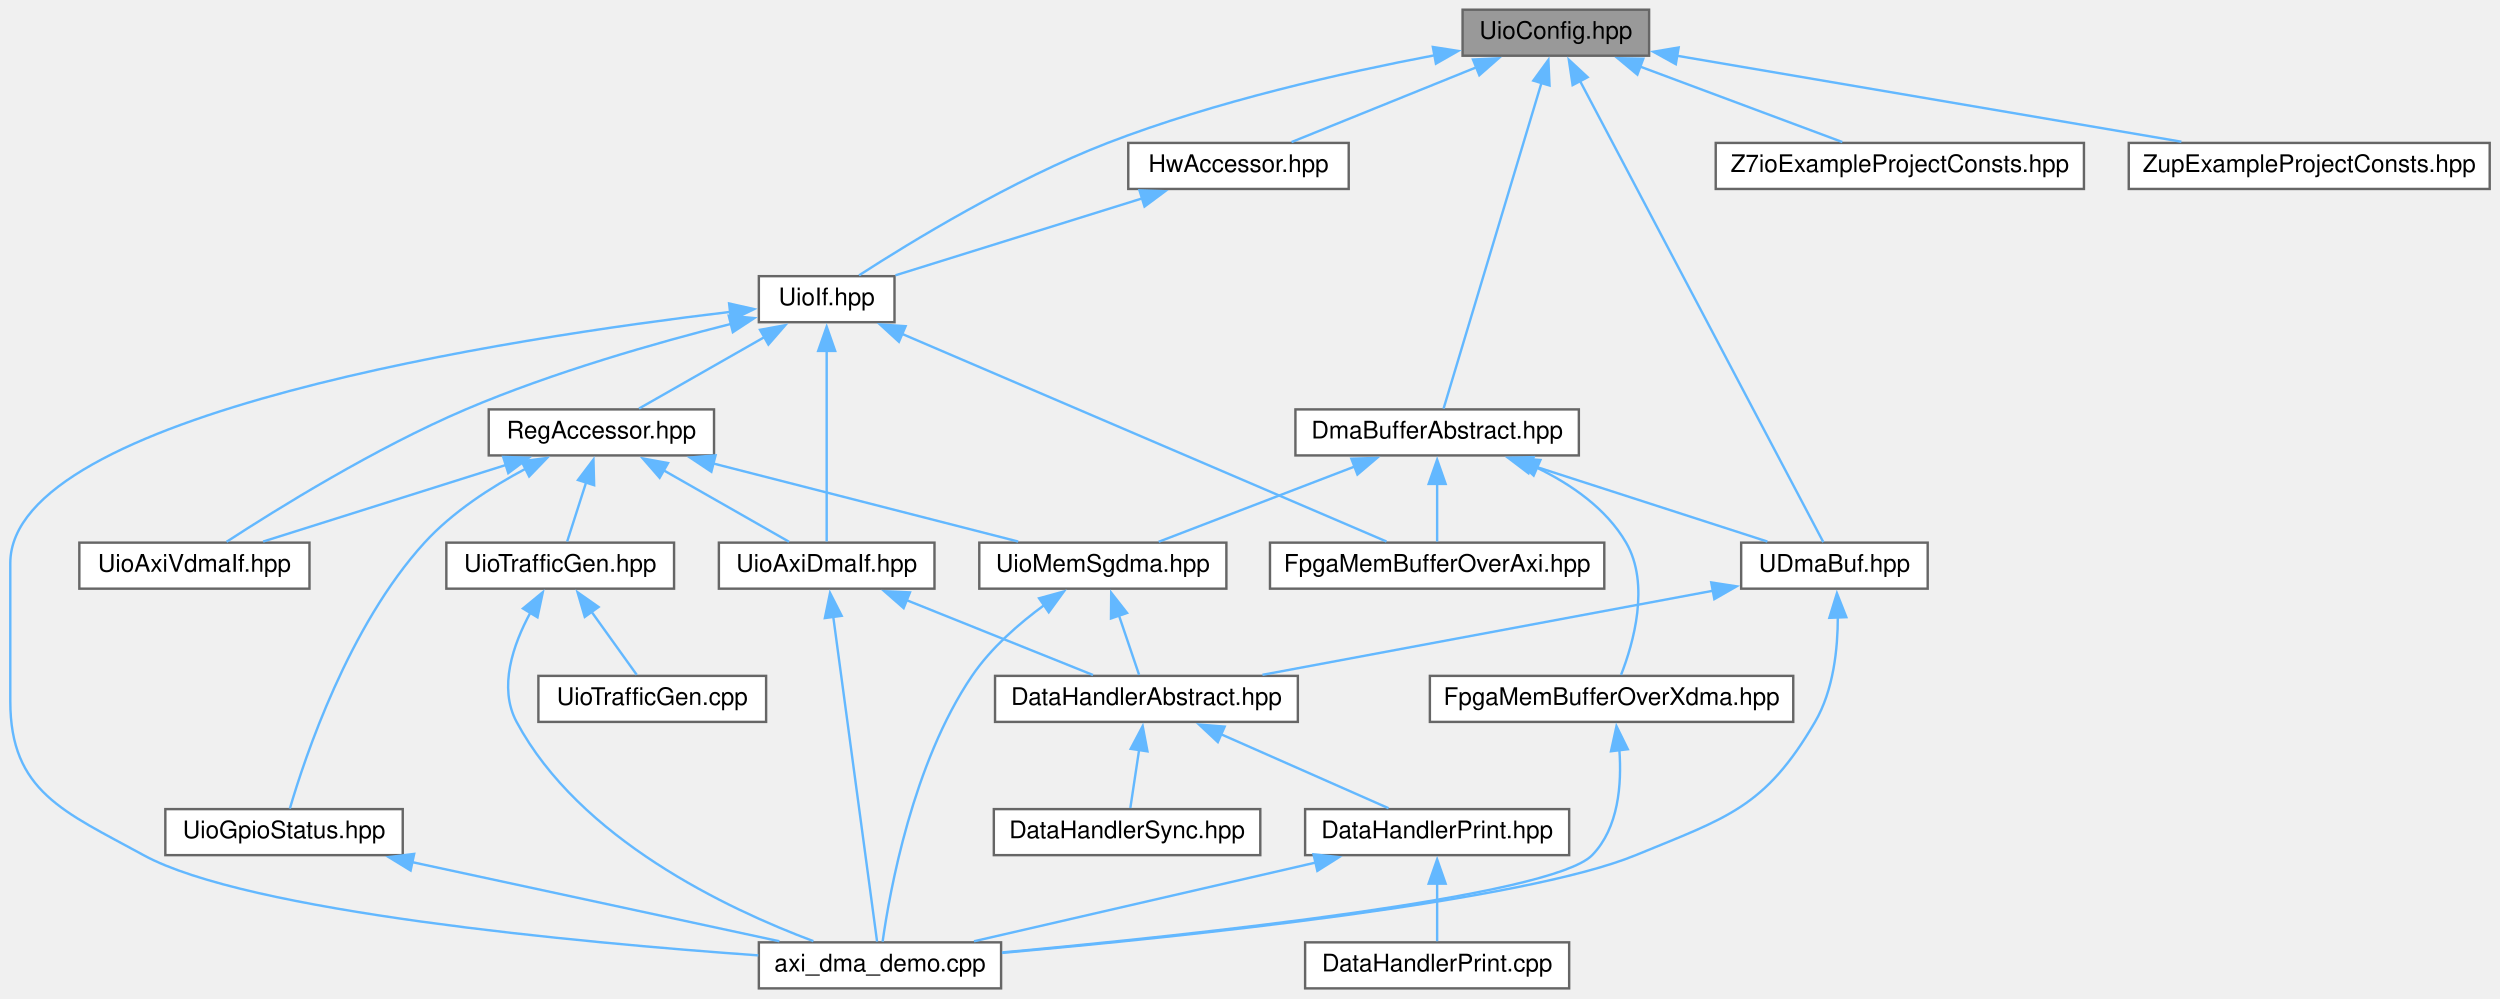
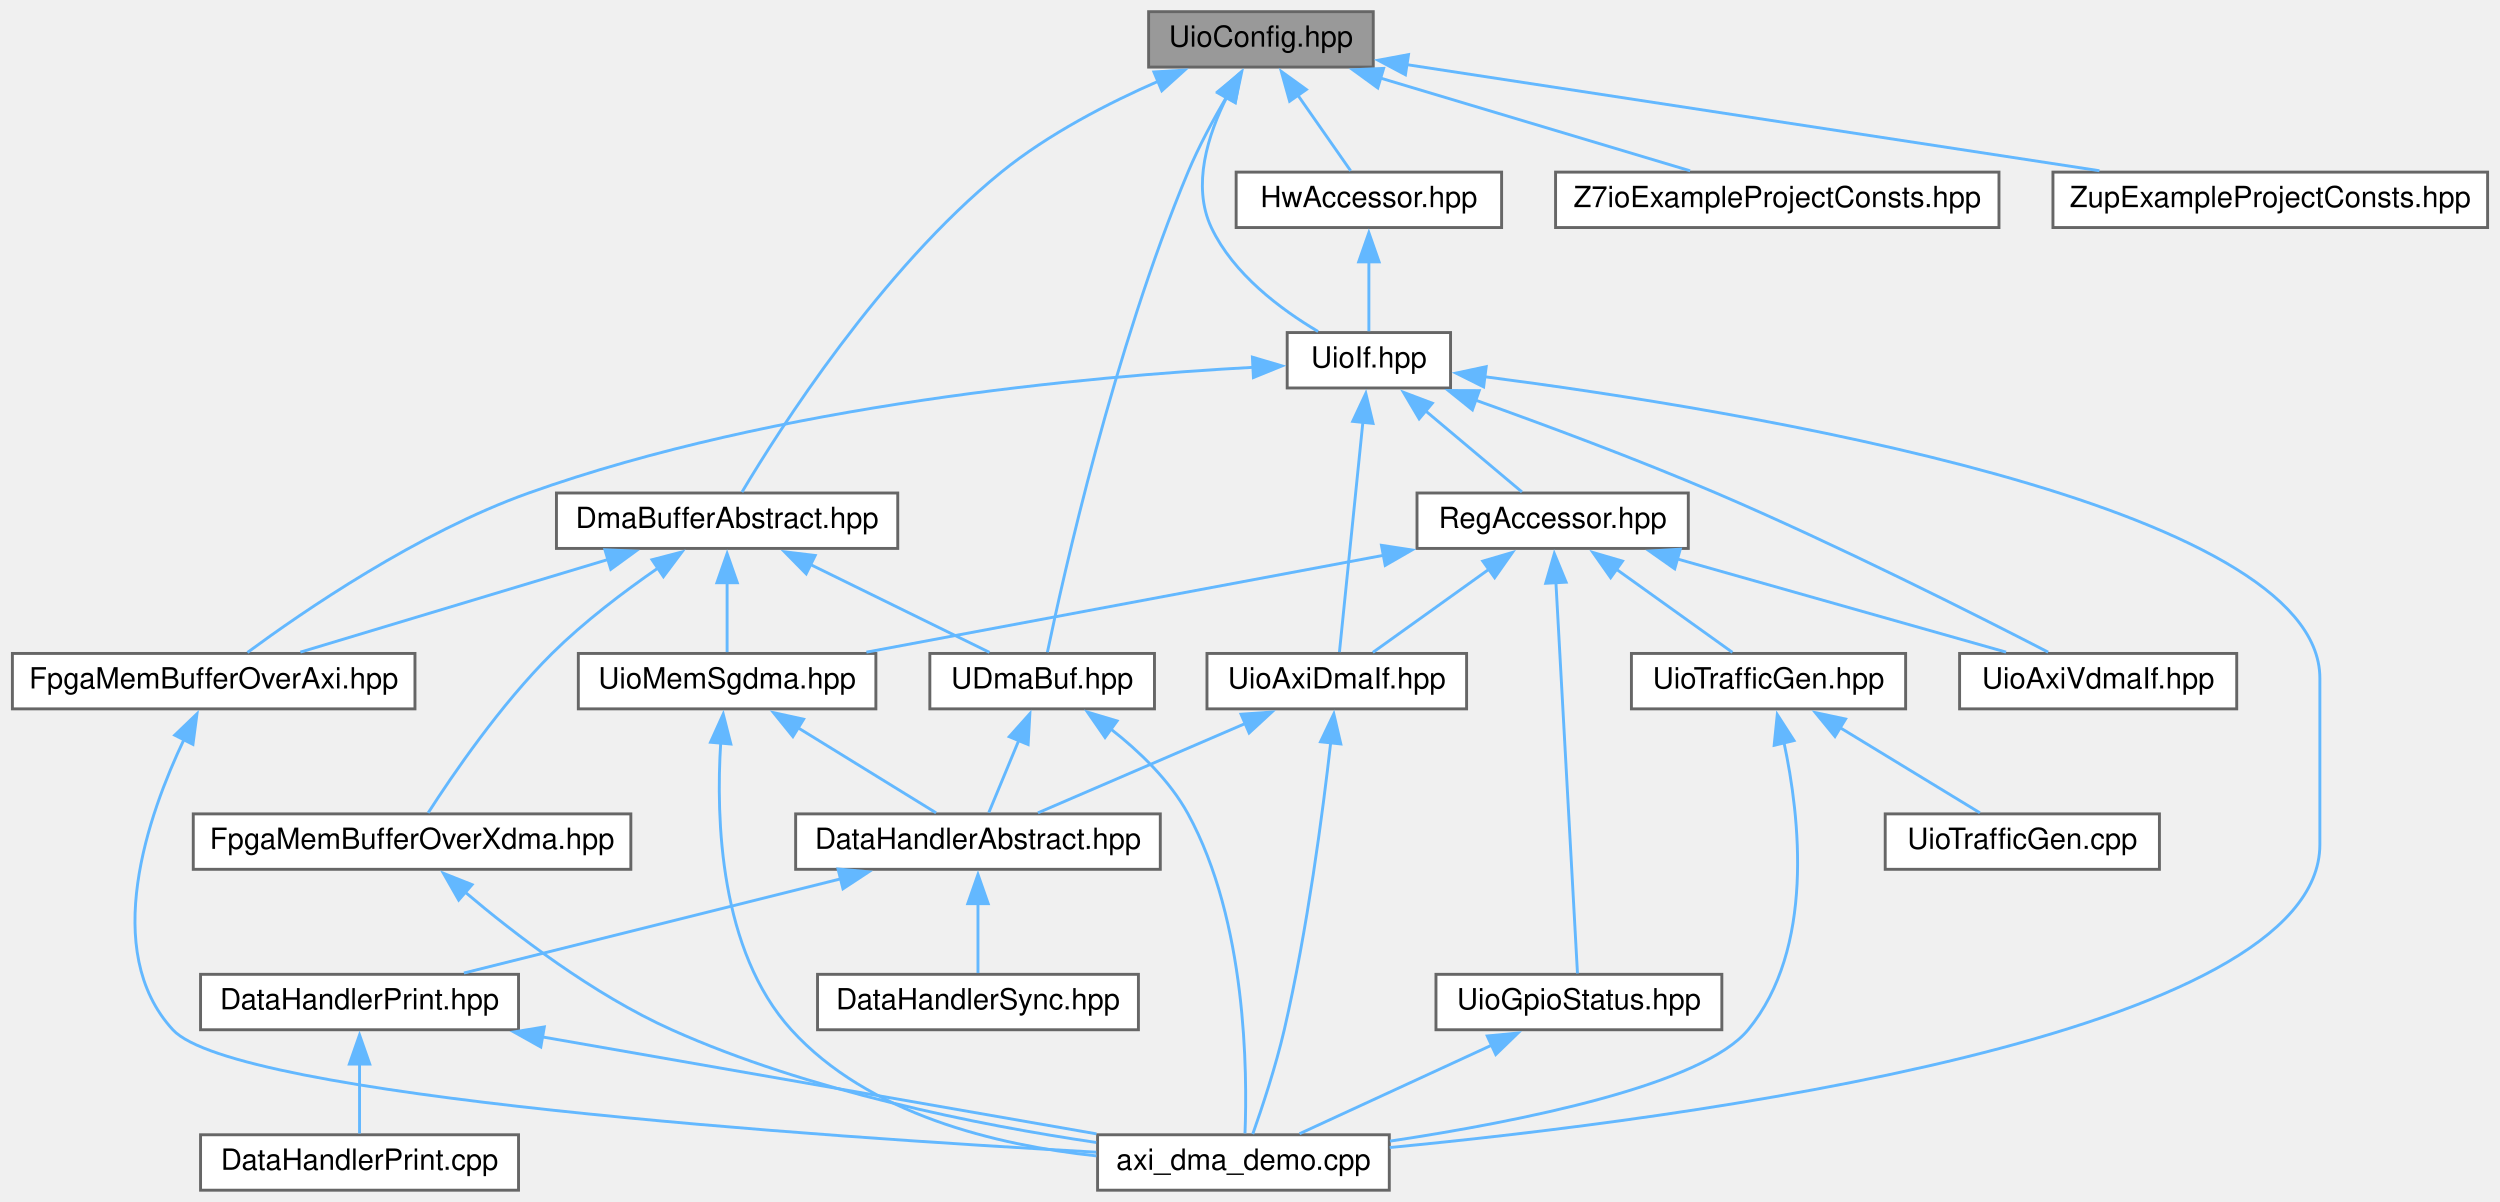
- <svg xmlns="http://www.w3.org/2000/svg" xmlns:xlink="http://www.w3.org/1999/xlink" width="1032pt" height="412pt" viewBox="0.00 0.00 1031.50 412.00">
+ <svg xmlns="http://www.w3.org/2000/svg" xmlns:xlink="http://www.w3.org/1999/xlink" width="857pt" height="412pt" viewBox="0.00 0.00 856.50 412.00">
  <g id="graph0" class="graph" transform="scale(1 1) rotate(0) translate(4 408)">
    <g id="node1" class="node">
      <g id="a_node1">
        <a xlink:title=" ">
-           <polygon fill="#999999" stroke="#666666" points="676.5,-404 599.5,-404 599.5,-385 676.5,-385 676.5,-404" />
-           <text text-anchor="middle" x="638" y="-392" font-family="Helvetica,sans-Serif" font-size="10.00">UioConfig.hpp</text>
+           <polygon fill="#999999" stroke="#666666" points="466.5,-404 389.5,-404 389.5,-385 466.5,-385 466.5,-404" />
+           <text text-anchor="middle" x="428" y="-392" font-family="Helvetica,sans-Serif" font-size="10.00">UioConfig.hpp</text>
        </a>
      </g>
    </g>
    <g id="node2" class="node">
      <g id="a_node2">
        <a xlink:href="_dma_buffer_abstract_8hpp.html" target="_top" xlink:title=" ">
-           <polygon fill="white" stroke="#666666" points="647.5,-239 530.5,-239 530.5,-220 647.5,-220 647.5,-239" />
-           <text text-anchor="middle" x="589" y="-227" font-family="Helvetica,sans-Serif" font-size="10.00">DmaBufferAbstract.hpp</text>
+           <polygon fill="white" stroke="#666666" points="303.5,-239 186.5,-239 186.5,-220 303.5,-220 303.5,-239" />
+           <text text-anchor="middle" x="245" y="-227" font-family="Helvetica,sans-Serif" font-size="10.00">DmaBufferAbstract.hpp</text>
        </a>
      </g>
    </g>
    <g id="edge1" class="edge">
-       <path fill="none" stroke="#63b8ff" d="M632.11,-373.91C621.43,-338.38 599.27,-264.68 591.65,-239.31" />
-       <polygon fill="#63b8ff" stroke="#63b8ff" points="628.7,-374.72 634.93,-383.29 635.4,-372.7 628.7,-374.72" />
+       <path fill="none" stroke="#63b8ff" d="M392.99,-380.24C375.68,-372.67 355.1,-362.07 339,-349 297.61,-315.4 262.76,-260.58 250.1,-239.31" />
+       <polygon fill="#63b8ff" stroke="#63b8ff" points="391.31,-383.33 401.89,-383.98 394.02,-376.88 391.31,-383.33" />
    </g>
    <g id="node6" class="node">
      <g id="a_node6">
        <a xlink:href="_u_dma_buf_8hpp.html" target="_top" xlink:title=" ">
-           <polygon fill="white" stroke="#666666" points="791.5,-184 714.5,-184 714.5,-165 791.5,-165 791.5,-184" />
-           <text text-anchor="middle" x="753" y="-172" font-family="Helvetica,sans-Serif" font-size="10.00">UDmaBuf.hpp</text>
-         </a>
-       </g>
-     </g>
-     <g id="edge32" class="edge">
-       <path fill="none" stroke="#63b8ff" d="M647.87,-374.78C671.66,-329.7 731.41,-216.43 748.42,-184.19" />
-       <polygon fill="#63b8ff" stroke="#63b8ff" points="644.93,-372.87 643.36,-383.35 651.12,-376.13 644.93,-372.87" />
+           <polygon fill="white" stroke="#666666" points="391.5,-184 314.5,-184 314.5,-165 391.5,-165 391.5,-184" />
+           <text text-anchor="middle" x="353" y="-172" font-family="Helvetica,sans-Serif" font-size="10.00">UDmaBuf.hpp</text>
+         </a>
+       </g>
+     </g>
+     <g id="edge33" class="edge">
+       <path fill="none" stroke="#63b8ff" d="M416.22,-374.8C411.66,-367.02 406.67,-357.78 403,-349 377.59,-288.27 360.22,-210.43 354.8,-184.41" />
+       <polygon fill="#63b8ff" stroke="#63b8ff" points="413.21,-376.59 421.4,-383.31 419.19,-372.95 413.21,-376.59" />
    </g>
    <g id="node12" class="node">
      <g id="a_node12">
        <a xlink:href="_hw_accessor_8hpp.html" target="_top" xlink:title=" ">
-           <polygon fill="white" stroke="#666666" points="552.5,-349 461.5,-349 461.5,-330 552.5,-330 552.5,-349" />
-           <text text-anchor="middle" x="507" y="-337" font-family="Helvetica,sans-Serif" font-size="10.00">HwAccessor.hpp</text>
-         </a>
-       </g>
-     </g>
-     <g id="edge15" class="edge">
-       <path fill="none" stroke="#63b8ff" d="M605.11,-380.19C581.27,-370.55 549.7,-357.78 528.89,-349.36" />
-       <polygon fill="#63b8ff" stroke="#63b8ff" points="603.79,-383.44 614.37,-383.94 606.42,-376.95 603.79,-383.44" />
+           <polygon fill="white" stroke="#666666" points="510.5,-349 419.5,-349 419.5,-330 510.5,-330 510.5,-349" />
+           <text text-anchor="middle" x="465" y="-337" font-family="Helvetica,sans-Serif" font-size="10.00">HwAccessor.hpp</text>
+         </a>
+       </g>
+     </g>
+     <g id="edge16" class="edge">
+       <path fill="none" stroke="#63b8ff" d="M440.66,-375.36C446.77,-366.62 453.82,-356.51 458.76,-349.44" />
+       <polygon fill="#63b8ff" stroke="#63b8ff" points="437.83,-373.3 434.98,-383.51 443.57,-377.31 437.83,-373.3" />
    </g>
    <g id="node13" class="node">
      <g id="a_node13">
        <a xlink:href="_uio_if_8hpp.html" target="_top" xlink:title=" ">
-           <polygon fill="white" stroke="#666666" points="365,-294 309,-294 309,-275 365,-275 365,-294" />
-           <text text-anchor="middle" x="337" y="-282" font-family="Helvetica,sans-Serif" font-size="10.00">UioIf.hpp</text>
-         </a>
-       </g>
-     </g>
-     <g id="edge33" class="edge">
-       <path fill="none" stroke="#63b8ff" d="M587.95,-385.18C550.1,-378.01 497.27,-366.09 453,-349 413.81,-333.87 371.37,-307.92 350.36,-294.35" />
-       <polygon fill="#63b8ff" stroke="#63b8ff" points="587.23,-388.61 597.7,-386.98 588.5,-381.73 587.23,-388.61" />
+           <polygon fill="white" stroke="#666666" points="493,-294 437,-294 437,-275 493,-275 493,-294" />
+           <text text-anchor="middle" x="465" y="-282" font-family="Helvetica,sans-Serif" font-size="10.00">UioIf.hpp</text>
+         </a>
+       </g>
+     </g>
+     <g id="edge34" class="edge">
+       <path fill="none" stroke="#63b8ff" d="M416.36,-374.84C409.83,-361.85 404.23,-344.35 411,-330 418.52,-314.07 434.84,-301.91 447.59,-294.36" />
+       <polygon fill="#63b8ff" stroke="#63b8ff" points="413.11,-376.21 421.07,-383.21 419.21,-372.77 413.11,-376.21" />
    </g>
    <g id="node20" class="node">
      <g id="a_node20">
        <a xlink:href="_z7io_example_project_consts_8hpp.html" target="_top" xlink:title=" ">
-           <polygon fill="white" stroke="#666666" points="856,-349 704,-349 704,-330 856,-330 856,-349" />
-           <text text-anchor="middle" x="780" y="-337" font-family="Helvetica,sans-Serif" font-size="10.00">Z7ioExampleProjectConsts.hpp</text>
-         </a>
-       </g>
-     </g>
-     <g id="edge34" class="edge">
-       <path fill="none" stroke="#63b8ff" d="M672.61,-380.58C698.56,-370.9 733.4,-357.89 756.27,-349.36" />
-       <polygon fill="#63b8ff" stroke="#63b8ff" points="671.65,-377.2 663.51,-383.98 674.1,-383.76 671.65,-377.2" />
+           <polygon fill="white" stroke="#666666" points="681,-349 529,-349 529,-330 681,-330 681,-349" />
+           <text text-anchor="middle" x="605" y="-337" font-family="Helvetica,sans-Serif" font-size="10.00">Z7ioExampleProjectConsts.hpp</text>
+         </a>
+       </g>
+     </g>
+     <g id="edge35" class="edge">
+       <path fill="none" stroke="#63b8ff" d="M468.95,-381.24C501.4,-371.52 545.97,-358.18 575.12,-349.45" />
+       <polygon fill="#63b8ff" stroke="#63b8ff" points="468.05,-377.85 459.48,-384.08 470.06,-384.56 468.05,-377.85" />
    </g>
    <g id="node21" class="node">
      <g id="a_node21">
        <a xlink:href="_zup_example_project_consts_8hpp.html" target="_top" xlink:title=" ">
-           <polygon fill="white" stroke="#666666" points="1023.5,-349 874.5,-349 874.5,-330 1023.5,-330 1023.5,-349" />
-           <text text-anchor="middle" x="949" y="-337" font-family="Helvetica,sans-Serif" font-size="10.00">ZupExampleProjectConsts.hpp</text>
-         </a>
-       </g>
-     </g>
-     <g id="edge35" class="edge">
-       <path fill="none" stroke="#63b8ff" d="M688.02,-384.98C745.09,-375.25 838.02,-359.41 896.22,-349.5" />
-       <polygon fill="#63b8ff" stroke="#63b8ff" points="687.52,-381.51 678.25,-386.64 688.7,-388.41 687.52,-381.51" />
+           <polygon fill="white" stroke="#666666" points="848.5,-349 699.5,-349 699.5,-330 848.5,-330 848.5,-349" />
+           <text text-anchor="middle" x="774" y="-337" font-family="Helvetica,sans-Serif" font-size="10.00">ZupExampleProjectConsts.hpp</text>
+         </a>
+       </g>
+     </g>
+     <g id="edge36" class="edge">
+       <path fill="none" stroke="#63b8ff" d="M477.88,-385.86C540.76,-376.23 648.69,-359.69 715.43,-349.47" />
+       <polygon fill="#63b8ff" stroke="#63b8ff" points="477.53,-382.37 468.18,-387.35 478.59,-389.29 477.53,-382.37" />
    </g>
    <g id="node3" class="node">
      <g id="a_node3">
        <a xlink:href="_fpga_mem_buffer_over_axi_8hpp.html" target="_top" xlink:title=" ">
-           <polygon fill="white" stroke="#666666" points="658,-184 520,-184 520,-165 658,-165 658,-184" />
-           <text text-anchor="middle" x="589" y="-172" font-family="Helvetica,sans-Serif" font-size="10.00">FpgaMemBufferOverAxi.hpp</text>
+           <polygon fill="white" stroke="#666666" points="138,-184 0,-184 0,-165 138,-165 138,-184" />
+           <text text-anchor="middle" x="69" y="-172" font-family="Helvetica,sans-Serif" font-size="10.00">FpgaMemBufferOverAxi.hpp</text>
        </a>
      </g>
    </g>
    <g id="edge2" class="edge">
-       <path fill="none" stroke="#63b8ff" d="M589,-208.35C589,-200.1 589,-190.97 589,-184.44" />
-       <polygon fill="#63b8ff" stroke="#63b8ff" points="585.5,-208.23 589,-218.23 592.5,-208.23 585.5,-208.23" />
-     </g>
-     <g id="node4" class="node">
-       <g id="a_node4">
+       <path fill="none" stroke="#63b8ff" d="M204.28,-216.24C172.02,-206.52 127.69,-193.18 98.71,-184.45" />
+       <polygon fill="#63b8ff" stroke="#63b8ff" points="203.11,-219.54 213.69,-219.07 205.13,-212.84 203.11,-219.54" />
+     </g>
+     <g id="node5" class="node">
+       <g id="a_node5">
        <a xlink:href="_fpga_mem_buffer_over_xdma_8hpp.html" target="_top" xlink:title=" ">
-           <polygon fill="white" stroke="#666666" points="736,-129 586,-129 586,-110 736,-110 736,-129" />
-           <text text-anchor="middle" x="661" y="-117" font-family="Helvetica,sans-Serif" font-size="10.00">FpgaMemBufferOverXdma.hpp</text>
-         </a>
-       </g>
-     </g>
-     <g id="edge3" class="edge">
-       <path fill="none" stroke="#63b8ff" d="M629.98,-215.02C644.29,-208.11 658.81,-198.1 667,-184 677.01,-166.76 669.98,-142.37 664.92,-129.41" />
-       <polygon fill="#63b8ff" stroke="#63b8ff" points="628.84,-211.69 621.08,-218.9 631.64,-218.11 628.84,-211.69" />
-     </g>
-     <g id="edge5" class="edge">
-       <path fill="none" stroke="#63b8ff" d="M627.73,-215.98C657.73,-206.29 698.54,-193.1 725.32,-184.45" />
-       <polygon fill="#63b8ff" stroke="#63b8ff" points="626.7,-212.64 618.26,-219.04 628.85,-219.3 626.7,-212.64" />
+           <polygon fill="white" stroke="#666666" points="212,-129 62,-129 62,-110 212,-110 212,-129" />
+           <text text-anchor="middle" x="137" y="-117" font-family="Helvetica,sans-Serif" font-size="10.00">FpgaMemBufferOverXdma.hpp</text>
+         </a>
+       </g>
+     </g>
+     <g id="edge4" class="edge">
+       <path fill="none" stroke="#63b8ff" d="M221.29,-213.26C209.72,-205.26 195.97,-194.87 185,-184 167.33,-166.49 150.78,-142.21 142.51,-129.34" />
+       <polygon fill="#63b8ff" stroke="#63b8ff" points="219.26,-216.12 229.52,-218.79 223.17,-210.31 219.26,-216.12" />
+     </g>
+     <g id="edge6" class="edge">
+       <path fill="none" stroke="#63b8ff" d="M273.46,-214.53C292.94,-204.97 318.18,-192.59 334.95,-184.36" />
+       <polygon fill="#63b8ff" stroke="#63b8ff" points="272.11,-211.29 264.68,-218.84 275.2,-217.58 272.11,-211.29" />
    </g>
    <g id="node11" class="node">
      <g id="a_node11">
        <a xlink:href="_uio_mem_sgdma_8hpp.html" target="_top" xlink:title=" ">
-           <polygon fill="white" stroke="#666666" points="502,-184 400,-184 400,-165 502,-165 502,-184" />
-           <text text-anchor="middle" x="451" y="-172" font-family="Helvetica,sans-Serif" font-size="10.00">UioMemSgdma.hpp</text>
-         </a>
-       </g>
+           <polygon fill="white" stroke="#666666" points="296,-184 194,-184 194,-165 296,-165 296,-184" />
+           <text text-anchor="middle" x="245" y="-172" font-family="Helvetica,sans-Serif" font-size="10.00">UioMemSgdma.hpp</text>
+         </a>
+       </g>
+     </g>
+     <g id="edge13" class="edge">
+       <path fill="none" stroke="#63b8ff" d="M245,-208.35C245,-200.1 245,-190.97 245,-184.44" />
+       <polygon fill="#63b8ff" stroke="#63b8ff" points="241.5,-208.23 245,-218.23 248.5,-208.23 241.5,-208.23" />
+     </g>
+     <g id="node4" class="node">
+       <g id="a_node4">
+         <a xlink:href="axi__dma__demo_8cpp.html" target="_top" xlink:title=" ">
+           <polygon fill="white" stroke="#666666" points="472,-19 372,-19 372,0 472,0 472,-19" />
+           <text text-anchor="middle" x="422" y="-7" font-family="Helvetica,sans-Serif" font-size="10.00">axi_dma_demo.cpp</text>
+         </a>
+       </g>
+     </g>
+     <g id="edge3" class="edge">
+       <path fill="none" stroke="#63b8ff" d="M58.88,-154.63C46.51,-128.68 30.09,-82.1 55,-55 76.06,-32.08 275.96,-18.34 371.55,-13.03" />
+       <polygon fill="#63b8ff" stroke="#63b8ff" points="55.64,-155.98 63.28,-163.32 61.89,-152.82 55.64,-155.98" />
+     </g>
+     <g id="edge5" class="edge">
+       <path fill="none" stroke="#63b8ff" d="M155.01,-102.34C172.1,-87.84 199.11,-67.06 226,-55 272.96,-33.94 330.88,-22.38 371.53,-16.36" />
+       <polygon fill="#63b8ff" stroke="#63b8ff" points="152.99,-99.45 147.74,-108.65 157.58,-104.74 152.99,-99.45" />
    </g>
    <g id="edge12" class="edge">
-       <path fill="none" stroke="#63b8ff" d="M555.03,-215.45C529.84,-205.78 496.18,-192.85 474.06,-184.36" />
-       <polygon fill="#63b8ff" stroke="#63b8ff" points="553.59,-218.65 564.18,-218.97 556.1,-212.11 553.59,-218.65" />
-     </g>
-     <g id="node5" class="node">
-       <g id="a_node5">
-         <a xlink:href="axi__dma__demo_8cpp.html" target="_top" xlink:title=" ">
-           <polygon fill="white" stroke="#666666" points="409,-19 309,-19 309,0 409,0 409,-19" />
-           <text text-anchor="middle" x="359" y="-7" font-family="Helvetica,sans-Serif" font-size="10.00">axi_dma_demo.cpp</text>
-         </a>
-       </g>
-     </g>
-     <g id="edge4" class="edge">
-       <path fill="none" stroke="#63b8ff" d="M664.23,-98.32C665.25,-84.31 663.93,-66.21 653,-55 636.26,-37.84 489.03,-22.15 409.49,-14.84" />
-       <polygon fill="#63b8ff" stroke="#63b8ff" points="660.76,-97.88 663.03,-108.23 667.71,-98.72 660.76,-97.88" />
-     </g>
-     <g id="edge11" class="edge">
-       <path fill="none" stroke="#63b8ff" d="M754.4,-153.44C754.41,-140.26 752.64,-123.09 745,-110 724.34,-74.61 708.89,-70.6 671,-55 624.7,-35.95 485.16,-21.39 409.35,-14.64" />
-       <polygon fill="#63b8ff" stroke="#63b8ff" points="750.91,-152.96 754.03,-163.09 757.91,-153.23 750.91,-152.96" />
+       <path fill="none" stroke="#63b8ff" d="M376.6,-158.04C386.3,-150.45 396.72,-140.46 403,-129 423.12,-92.27 423.36,-40.17 422.53,-19.47" />
+       <polygon fill="#63b8ff" stroke="#63b8ff" points="374.56,-155.19 368.53,-163.9 378.68,-160.85 374.56,-155.19" />
    </g>
    <g id="node7" class="node">
      <g id="a_node7">
        <a xlink:href="_data_handler_abstract_8hpp.html" target="_top" xlink:title=" ">
-           <polygon fill="white" stroke="#666666" points="531.5,-129 406.5,-129 406.5,-110 531.5,-110 531.5,-129" />
-           <text text-anchor="middle" x="469" y="-117" font-family="Helvetica,sans-Serif" font-size="10.00">DataHandlerAbstract.hpp</text>
-         </a>
-       </g>
-     </g>
-     <g id="edge6" class="edge">
-       <path fill="none" stroke="#63b8ff" d="M703.05,-164.18C650.57,-154.38 568.59,-139.09 516.89,-129.44" />
-       <polygon fill="#63b8ff" stroke="#63b8ff" points="702.15,-167.57 712.62,-165.96 703.43,-160.69 702.15,-167.57" />
+           <polygon fill="white" stroke="#666666" points="393.5,-129 268.5,-129 268.5,-110 393.5,-110 393.5,-129" />
+           <text text-anchor="middle" x="331" y="-117" font-family="Helvetica,sans-Serif" font-size="10.00">DataHandlerAbstract.hpp</text>
+         </a>
+       </g>
+     </g>
+     <g id="edge7" class="edge">
+       <path fill="none" stroke="#63b8ff" d="M345,-154.22C341.48,-145.74 337.52,-136.21 334.71,-129.44" />
+       <polygon fill="#63b8ff" stroke="#63b8ff" points="341.72,-155.46 348.79,-163.35 348.19,-152.77 341.72,-155.46" />
    </g>
    <g id="node8" class="node">
      <g id="a_node8">
        <a xlink:href="_data_handler_print_8hpp.html" target="_top" xlink:title=" ">
-           <polygon fill="white" stroke="#666666" points="643.5,-74 534.5,-74 534.5,-55 643.5,-55 643.5,-74" />
-           <text text-anchor="middle" x="589" y="-62" font-family="Helvetica,sans-Serif" font-size="10.00">DataHandlerPrint.hpp</text>
-         </a>
-       </g>
-     </g>
-     <g id="edge7" class="edge">
-       <path fill="none" stroke="#63b8ff" d="M499.72,-104.93C521.49,-95.32 550.05,-82.7 568.94,-74.36" />
-       <polygon fill="#63b8ff" stroke="#63b8ff" points="498.47,-101.66 490.74,-108.9 501.3,-108.06 498.47,-101.66" />
+           <polygon fill="white" stroke="#666666" points="173.5,-74 64.5,-74 64.5,-55 173.5,-55 173.5,-74" />
+           <text text-anchor="middle" x="119" y="-62" font-family="Helvetica,sans-Serif" font-size="10.00">DataHandlerPrint.hpp</text>
+         </a>
+       </g>
+     </g>
+     <g id="edge8" class="edge">
+       <path fill="none" stroke="#63b8ff" d="M283.97,-106.74C244.96,-96.99 190.31,-83.33 154.78,-74.45" />
+       <polygon fill="#63b8ff" stroke="#63b8ff" points="283.02,-110.11 293.57,-109.14 284.72,-103.32 283.02,-110.11" />
    </g>
    <g id="node10" class="node">
      <g id="a_node10">
        <a xlink:href="_data_handler_sync_8hpp.html" target="_top" xlink:title=" ">
-           <polygon fill="white" stroke="#666666" points="516,-74 406,-74 406,-55 516,-55 516,-74" />
-           <text text-anchor="middle" x="461" y="-62" font-family="Helvetica,sans-Serif" font-size="10.00">DataHandlerSync.hpp</text>
-         </a>
-       </g>
+           <polygon fill="white" stroke="#666666" points="386,-74 276,-74 276,-55 386,-55 386,-74" />
+           <text text-anchor="middle" x="331" y="-62" font-family="Helvetica,sans-Serif" font-size="10.00">DataHandlerSync.hpp</text>
+         </a>
+       </g>
+     </g>
+     <g id="edge11" class="edge">
+       <path fill="none" stroke="#63b8ff" d="M331,-98.35C331,-90.1 331,-80.97 331,-74.44" />
+       <polygon fill="#63b8ff" stroke="#63b8ff" points="327.5,-98.23 331,-108.23 334.5,-98.23 327.5,-98.23" />
    </g>
    <g id="edge10" class="edge">
-       <path fill="none" stroke="#63b8ff" d="M466,-98.64C464.75,-90.31 463.35,-81.05 462.35,-74.44" />
-       <polygon fill="#63b8ff" stroke="#63b8ff" points="462.5,-98.89 467.45,-108.25 469.42,-97.84 462.5,-98.89" />
-     </g>
-     <g id="edge9" class="edge">
-       <path fill="none" stroke="#63b8ff" d="M538.8,-51.93C496.42,-42.17 436.61,-28.38 397.82,-19.45" />
-       <polygon fill="#63b8ff" stroke="#63b8ff" points="537.98,-55.33 548.51,-54.17 539.55,-48.51 537.98,-55.33" />
+       <path fill="none" stroke="#63b8ff" d="M181.65,-52.54C237.92,-42.7 319.47,-28.44 371.61,-19.31" />
+       <polygon fill="#63b8ff" stroke="#63b8ff" points="181.14,-49.08 171.89,-54.25 182.34,-55.97 181.14,-49.08" />
    </g>
    <g id="node9" class="node">
      <g id="a_node9">
        <a xlink:href="_data_handler_print_8cpp.html" target="_top" xlink:title=" ">
-           <polygon fill="white" stroke="#666666" points="643.5,-19 534.5,-19 534.5,0 643.5,0 643.5,-19" />
-           <text text-anchor="middle" x="589" y="-7" font-family="Helvetica,sans-Serif" font-size="10.00">DataHandlerPrint.cpp</text>
-         </a>
-       </g>
-     </g>
-     <g id="edge8" class="edge">
-       <path fill="none" stroke="#63b8ff" d="M589,-43.35C589,-35.1 589,-25.97 589,-19.44" />
-       <polygon fill="#63b8ff" stroke="#63b8ff" points="585.5,-43.23 589,-53.23 592.5,-43.23 585.5,-43.23" />
+           <polygon fill="white" stroke="#666666" points="173.5,-19 64.5,-19 64.5,0 173.5,0 173.5,-19" />
+           <text text-anchor="middle" x="119" y="-7" font-family="Helvetica,sans-Serif" font-size="10.00">DataHandlerPrint.cpp</text>
+         </a>
+       </g>
+     </g>
+     <g id="edge9" class="edge">
+       <path fill="none" stroke="#63b8ff" d="M119,-43.35C119,-35.1 119,-25.97 119,-19.44" />
+       <polygon fill="#63b8ff" stroke="#63b8ff" points="115.5,-43.23 119,-53.23 122.5,-43.23 115.5,-43.23" />
+     </g>
+     <g id="edge15" class="edge">
+       <path fill="none" stroke="#63b8ff" d="M242.81,-153.34C241.15,-127.28 242.45,-82.03 267,-55 293.35,-25.99 337.24,-15.4 371.6,-11.76" />
+       <polygon fill="#63b8ff" stroke="#63b8ff" points="239.31,-153.56 243.67,-163.22 246.28,-152.95 239.31,-153.56" />
    </g>
    <g id="edge14" class="edge">
-       <path fill="none" stroke="#63b8ff" d="M426.99,-158.36C416.5,-150.69 404.83,-140.55 397,-129 372.5,-92.88 363.01,-39.98 360.09,-19.27" />
-       <polygon fill="#63b8ff" stroke="#63b8ff" points="424.69,-161.03 434.91,-163.83 428.67,-155.26 424.69,-161.03" />
-     </g>
-     <g id="edge13" class="edge">
-       <path fill="none" stroke="#63b8ff" d="M457.65,-153.93C460.5,-145.53 463.69,-136.13 465.96,-129.44" />
-       <polygon fill="#63b8ff" stroke="#63b8ff" points="454.36,-152.72 454.46,-163.31 460.99,-154.97 454.36,-152.72" />
-     </g>
-     <g id="edge16" class="edge">
-       <path fill="none" stroke="#63b8ff" d="M467.22,-326.1C435.99,-316.36 393.27,-303.04 365.41,-294.36" />
-       <polygon fill="#63b8ff" stroke="#63b8ff" points="466.13,-329.42 476.72,-329.06 468.21,-322.74 466.13,-329.42" />
+       <path fill="none" stroke="#63b8ff" d="M268.97,-158.73C284.29,-149.29 303.65,-137.36 316.63,-129.36" />
+       <polygon fill="#63b8ff" stroke="#63b8ff" points="267.55,-155.49 260.88,-163.72 271.23,-161.45 267.55,-155.49" />
    </g>
    <g id="edge17" class="edge">
-       <path fill="none" stroke="#63b8ff" d="M367.9,-270.26C419.94,-247.95 523.72,-203.48 568.09,-184.46" />
-       <polygon fill="#63b8ff" stroke="#63b8ff" points="366.83,-266.91 359.01,-274.07 369.58,-273.34 366.83,-266.91" />
-     </g>
-     <g id="edge31" class="edge">
-       <path fill="none" stroke="#63b8ff" d="M297.31,-279.27C208.2,-268.68 0,-237.31 0,-175.5 0,-175.5 0,-175.5 0,-118.5 0,-81.16 22.26,-72.94 55,-55 97.69,-31.61 234.01,-18.96 308.77,-13.62" />
-       <polygon fill="#63b8ff" stroke="#63b8ff" points="296.72,-282.73 307.05,-280.4 297.52,-275.77 296.72,-282.73" />
+       <path fill="none" stroke="#63b8ff" d="M465,-318.35C465,-310.1 465,-300.97 465,-294.44" />
+       <polygon fill="#63b8ff" stroke="#63b8ff" points="461.5,-318.23 465,-328.23 468.5,-318.23 461.5,-318.23" />
+     </g>
+     <g id="edge18" class="edge">
+       <path fill="none" stroke="#63b8ff" d="M425.46,-282.09C368.86,-279.02 262.2,-269.37 177,-239 139.1,-225.49 99.57,-198.34 80.57,-184.33" />
+       <polygon fill="#63b8ff" stroke="#63b8ff" points="425.07,-285.57 435.23,-282.57 425.42,-278.58 425.07,-285.57" />
+     </g>
+     <g id="edge32" class="edge">
+       <path fill="none" stroke="#63b8ff" d="M504.59,-278.87C591.44,-267.6 791,-235.21 791,-175.5 791,-175.5 791,-175.5 791,-118.5 791,-52.83 573.04,-24.31 472.15,-14.63" />
+       <polygon fill="#63b8ff" stroke="#63b8ff" points="504.34,-275.37 494.86,-280.1 505.22,-282.31 504.34,-275.37" />
    </g>
    <g id="node14" class="node">
      <g id="a_node14">
        <a xlink:href="_reg_accessor_8hpp.html" target="_top" xlink:title=" ">
-           <polygon fill="white" stroke="#666666" points="290.5,-239 197.5,-239 197.5,-220 290.5,-220 290.5,-239" />
-           <text text-anchor="middle" x="244" y="-227" font-family="Helvetica,sans-Serif" font-size="10.00">RegAccessor.hpp</text>
-         </a>
-       </g>
-     </g>
-     <g id="edge18" class="edge">
-       <path fill="none" stroke="#63b8ff" d="M311.56,-269C294.92,-259.52 273.71,-247.43 259.54,-239.36" />
-       <polygon fill="#63b8ff" stroke="#63b8ff" points="309.49,-271.85 319.91,-273.76 312.95,-265.77 309.49,-271.85" />
+           <polygon fill="white" stroke="#666666" points="574.5,-239 481.5,-239 481.5,-220 574.5,-220 574.5,-239" />
+           <text text-anchor="middle" x="528" y="-227" font-family="Helvetica,sans-Serif" font-size="10.00">RegAccessor.hpp</text>
+         </a>
+       </g>
+     </g>
+     <g id="edge19" class="edge">
+       <path fill="none" stroke="#63b8ff" d="M484.18,-267.37C495.12,-258.16 508.41,-246.98 517.47,-239.36" />
+       <polygon fill="#63b8ff" stroke="#63b8ff" points="482.24,-264.42 476.85,-273.53 486.75,-269.78 482.24,-264.42" />
    </g>
    <g id="node15" class="node">
      <g id="a_node15">
        <a xlink:href="_uio_axi_dma_if_8hpp.html" target="_top" xlink:title=" ">
-           <polygon fill="white" stroke="#666666" points="381.5,-184 292.5,-184 292.5,-165 381.5,-165 381.5,-184" />
-           <text text-anchor="middle" x="337" y="-172" font-family="Helvetica,sans-Serif" font-size="10.00">UioAxiDmaIf.hpp</text>
-         </a>
-       </g>
-     </g>
-     <g id="edge29" class="edge">
-       <path fill="none" stroke="#63b8ff" d="M337,-263.24C337,-239.63 337,-201.65 337,-184.46" />
-       <polygon fill="#63b8ff" stroke="#63b8ff" points="333.5,-263.15 337,-273.15 340.5,-263.15 333.5,-263.15" />
+           <polygon fill="white" stroke="#666666" points="498.5,-184 409.5,-184 409.5,-165 498.5,-165 498.5,-184" />
+           <text text-anchor="middle" x="454" y="-172" font-family="Helvetica,sans-Serif" font-size="10.00">UioAxiDmaIf.hpp</text>
+         </a>
+       </g>
+     </g>
+     <g id="edge30" class="edge">
+       <path fill="none" stroke="#63b8ff" d="M462.94,-263.24C460.53,-239.63 456.66,-201.65 454.91,-184.46" />
+       <polygon fill="#63b8ff" stroke="#63b8ff" points="459.45,-263.56 463.95,-273.16 466.42,-262.85 459.45,-263.56" />
    </g>
    <g id="node16" class="node">
      <g id="a_node16">
        <a xlink:href="_uio_axi_vdma_if_8hpp.html" target="_top" xlink:title=" ">
-           <polygon fill="white" stroke="#666666" points="123.5,-184 28.5,-184 28.5,-165 123.5,-165 123.5,-184" />
-           <text text-anchor="middle" x="76" y="-172" font-family="Helvetica,sans-Serif" font-size="10.00">UioAxiVdmaIf.hpp</text>
-         </a>
-       </g>
-     </g>
-     <g id="edge30" class="edge">
-       <path fill="none" stroke="#63b8ff" d="M297.55,-274.31C267.02,-266.59 224,-254.35 188,-239 150.58,-223.05 109.76,-197.68 89.28,-184.35" />
-       <polygon fill="#63b8ff" stroke="#63b8ff" points="296.58,-277.68 307.13,-276.69 298.27,-270.88 296.58,-277.68" />
-     </g>
-     <g id="edge25" class="edge">
-       <path fill="none" stroke="#63b8ff" d="M289.92,-216.74C328.01,-206.99 381.37,-193.33 416.06,-184.45" />
-       <polygon fill="#63b8ff" stroke="#63b8ff" points="289.4,-213.26 280.58,-219.13 291.14,-220.04 289.4,-213.26" />
-     </g>
-     <g id="edge19" class="edge">
-       <path fill="none" stroke="#63b8ff" d="M269.44,-214C286.08,-204.52 307.29,-192.43 321.46,-184.36" />
-       <polygon fill="#63b8ff" stroke="#63b8ff" points="268.05,-210.77 261.09,-218.76 271.51,-216.85 268.05,-210.77" />
-     </g>
-     <g id="edge22" class="edge">
-       <path fill="none" stroke="#63b8ff" d="M204.73,-216.11C173.97,-206.41 131.91,-193.14 104.36,-184.45" />
-       <polygon fill="#63b8ff" stroke="#63b8ff" points="203.47,-219.38 214.06,-219.05 205.57,-212.71 203.47,-219.38" />
+           <polygon fill="white" stroke="#666666" points="762.5,-184 667.5,-184 667.5,-165 762.5,-165 762.5,-184" />
+           <text text-anchor="middle" x="715" y="-172" font-family="Helvetica,sans-Serif" font-size="10.00">UioAxiVdmaIf.hpp</text>
+         </a>
+       </g>
+     </g>
+     <g id="edge31" class="edge">
+       <path fill="none" stroke="#63b8ff" d="M501.45,-270.87C525.18,-262.4 556.69,-250.69 584,-239 625.59,-221.19 673.06,-197.24 697.86,-184.44" />
+       <polygon fill="#63b8ff" stroke="#63b8ff" points="500.49,-267.49 492.24,-274.13 502.83,-274.09 500.49,-267.49" />
+     </g>
+     <g id="edge26" class="edge">
+       <path fill="none" stroke="#63b8ff" d="M470.15,-217.67C417.83,-207.87 341.69,-193.61 292.75,-184.44" />
+       <polygon fill="#63b8ff" stroke="#63b8ff" points="469.31,-221.07 479.78,-219.47 470.6,-214.19 469.31,-221.07" />
+     </g>
+     <g id="edge20" class="edge">
+       <path fill="none" stroke="#63b8ff" d="M506.24,-212.92C493.25,-203.61 477.22,-192.13 466.37,-184.36" />
+       <polygon fill="#63b8ff" stroke="#63b8ff" points="504.05,-215.65 514.22,-218.63 508.12,-209.96 504.05,-215.65" />
+     </g>
+     <g id="edge23" class="edge">
+       <path fill="none" stroke="#63b8ff" d="M570.37,-216.49C604.72,-206.76 652.37,-193.25 683.43,-184.45" />
+       <polygon fill="#63b8ff" stroke="#63b8ff" points="569.84,-213 561.18,-219.1 571.75,-219.74 569.84,-213" />
    </g>
    <g id="node17" class="node">
      <g id="a_node17">
        <a xlink:href="_uio_gpio_status_8hpp.html" target="_top" xlink:title=" ">
-           <polygon fill="white" stroke="#666666" points="162,-74 64,-74 64,-55 162,-55 162,-74" />
-           <text text-anchor="middle" x="113" y="-62" font-family="Helvetica,sans-Serif" font-size="10.00">UioGpioStatus.hpp</text>
-         </a>
-       </g>
-     </g>
-     <g id="edge23" class="edge">
-       <path fill="none" stroke="#63b8ff" d="M212.62,-214.46C198.55,-206.97 182.55,-196.67 171,-184 139.67,-149.64 121.56,-95.26 115.4,-74.22" />
-       <polygon fill="#63b8ff" stroke="#63b8ff" points="211.05,-217.58 221.55,-218.95 214.19,-211.33 211.05,-217.58" />
+           <polygon fill="white" stroke="#666666" points="586,-74 488,-74 488,-55 586,-55 586,-74" />
+           <text text-anchor="middle" x="537" y="-62" font-family="Helvetica,sans-Serif" font-size="10.00">UioGpioStatus.hpp</text>
+         </a>
+       </g>
+     </g>
+     <g id="edge24" class="edge">
+       <path fill="none" stroke="#63b8ff" d="M529.11,-208.44C531.08,-172.74 535.12,-99.57 536.51,-74.31" />
+       <polygon fill="#63b8ff" stroke="#63b8ff" points="525.62,-208.05 528.57,-218.23 532.61,-208.43 525.62,-208.05" />
    </g>
    <g id="node18" class="node">
      <g id="a_node18">
        <a xlink:href="_uio_traffic_gen_8hpp.html" target="_top" xlink:title=" ">
-           <polygon fill="white" stroke="#666666" points="274,-184 180,-184 180,-165 274,-165 274,-184" />
-           <text text-anchor="middle" x="227" y="-172" font-family="Helvetica,sans-Serif" font-size="10.00">UioTrafficGen.hpp</text>
-         </a>
-       </g>
-     </g>
-     <g id="edge26" class="edge">
-       <path fill="none" stroke="#63b8ff" d="M237.72,-208.93C235.03,-200.53 232.01,-191.13 229.87,-184.44" />
-       <polygon fill="#63b8ff" stroke="#63b8ff" points="234.34,-209.85 240.73,-218.31 241.01,-207.72 234.34,-209.85" />
+           <polygon fill="white" stroke="#666666" points="649,-184 555,-184 555,-165 649,-165 649,-184" />
+           <text text-anchor="middle" x="602" y="-172" font-family="Helvetica,sans-Serif" font-size="10.00">UioTrafficGen.hpp</text>
+         </a>
+       </g>
+     </g>
+     <g id="edge27" class="edge">
+       <path fill="none" stroke="#63b8ff" d="M549.76,-212.92C562.75,-203.61 578.78,-192.13 589.63,-184.36" />
+       <polygon fill="#63b8ff" stroke="#63b8ff" points="547.88,-209.96 541.78,-218.63 551.95,-215.65 547.88,-209.96" />
+     </g>
+     <g id="edge22" class="edge">
+       <path fill="none" stroke="#63b8ff" d="M451.92,-153.51C449.23,-129.81 443.93,-89.21 436,-55 433.07,-42.38 428.34,-28.15 425.2,-19.25" />
+       <polygon fill="#63b8ff" stroke="#63b8ff" points="448.42,-153.72 452.98,-163.29 455.38,-152.97 448.42,-153.72" />
    </g>
    <g id="edge21" class="edge">
-       <path fill="none" stroke="#63b8ff" d="M339.71,-153.44C344.53,-117.74 354.4,-44.57 357.81,-19.31" />
-       <polygon fill="#63b8ff" stroke="#63b8ff" points="336.25,-152.86 338.39,-163.24 343.19,-153.79 336.25,-152.86" />
-     </g>
-     <g id="edge20" class="edge">
-       <path fill="none" stroke="#63b8ff" d="M369.82,-160.32C393.87,-150.67 425.88,-137.82 446.94,-129.36" />
-       <polygon fill="#63b8ff" stroke="#63b8ff" points="368.77,-156.97 360.8,-163.95 371.38,-163.47 368.77,-156.97" />
-     </g>
-     <g id="edge24" class="edge">
-       <path fill="none" stroke="#63b8ff" d="M165.83,-52.12C211.2,-42.34 275.72,-28.44 317.48,-19.45" />
-       <polygon fill="#63b8ff" stroke="#63b8ff" points="165.25,-48.66 156.21,-54.19 166.72,-55.51 165.25,-48.66" />
-     </g>
-     <g id="edge28" class="edge">
-       <path fill="none" stroke="#63b8ff" d="M214.68,-155.08C207.56,-141.96 201.38,-124.2 209,-110 234.93,-61.68 295.81,-32.85 331.52,-19.49" />
-       <polygon fill="#63b8ff" stroke="#63b8ff" points="211.64,-156.81 219.82,-163.54 217.62,-153.18 211.64,-156.81" />
+       <path fill="none" stroke="#63b8ff" d="M422.81,-160.06C400.47,-150.43 371.01,-137.74 351.56,-129.36" />
+       <polygon fill="#63b8ff" stroke="#63b8ff" points="421.18,-163.17 431.74,-163.91 423.95,-156.74 421.18,-163.17" />
+     </g>
+     <g id="edge25" class="edge">
+       <path fill="none" stroke="#63b8ff" d="M507.27,-49.8C486.45,-40.2 459.24,-27.66 441.22,-19.36" />
+       <polygon fill="#63b8ff" stroke="#63b8ff" points="505.57,-52.87 516.12,-53.88 508.5,-46.51 505.57,-52.87" />
+     </g>
+     <g id="edge29" class="edge">
+       <path fill="none" stroke="#63b8ff" d="M607.28,-153.54C612.81,-127.71 617.86,-82.75 595,-55 579.47,-36.15 517.57,-23.65 472.23,-16.82" />
+       <polygon fill="#63b8ff" stroke="#63b8ff" points="603.93,-152.51 605,-163.05 610.73,-154.14 603.93,-152.51" />
    </g>
    <g id="node19" class="node">
      <g id="a_node19">
        <a xlink:href="_uio_traffic_gen_8cpp.html" target="_top" xlink:title=" ">
-           <polygon fill="white" stroke="#666666" points="312,-129 218,-129 218,-110 312,-110 312,-129" />
-           <text text-anchor="middle" x="265" y="-117" font-family="Helvetica,sans-Serif" font-size="10.00">UioTrafficGen.cpp</text>
-         </a>
-       </g>
-     </g>
-     <g id="edge27" class="edge">
-       <path fill="none" stroke="#63b8ff" d="M239.8,-155.65C246.12,-146.84 253.46,-136.59 258.59,-129.44" />
-       <polygon fill="#63b8ff" stroke="#63b8ff" points="237.14,-153.35 234.16,-163.52 242.83,-157.43 237.14,-153.35" />
+           <polygon fill="white" stroke="#666666" points="736,-129 642,-129 642,-110 736,-110 736,-129" />
+           <text text-anchor="middle" x="689" y="-117" font-family="Helvetica,sans-Serif" font-size="10.00">UioTrafficGen.cpp</text>
+         </a>
+       </g>
+     </g>
+     <g id="edge28" class="edge">
+       <path fill="none" stroke="#63b8ff" d="M626.24,-158.73C641.74,-149.29 661.33,-137.36 674.46,-129.36" />
+       <polygon fill="#63b8ff" stroke="#63b8ff" points="624.77,-155.53 618.05,-163.72 628.41,-161.51 624.77,-155.53" />
    </g>
  </g>
</svg>
